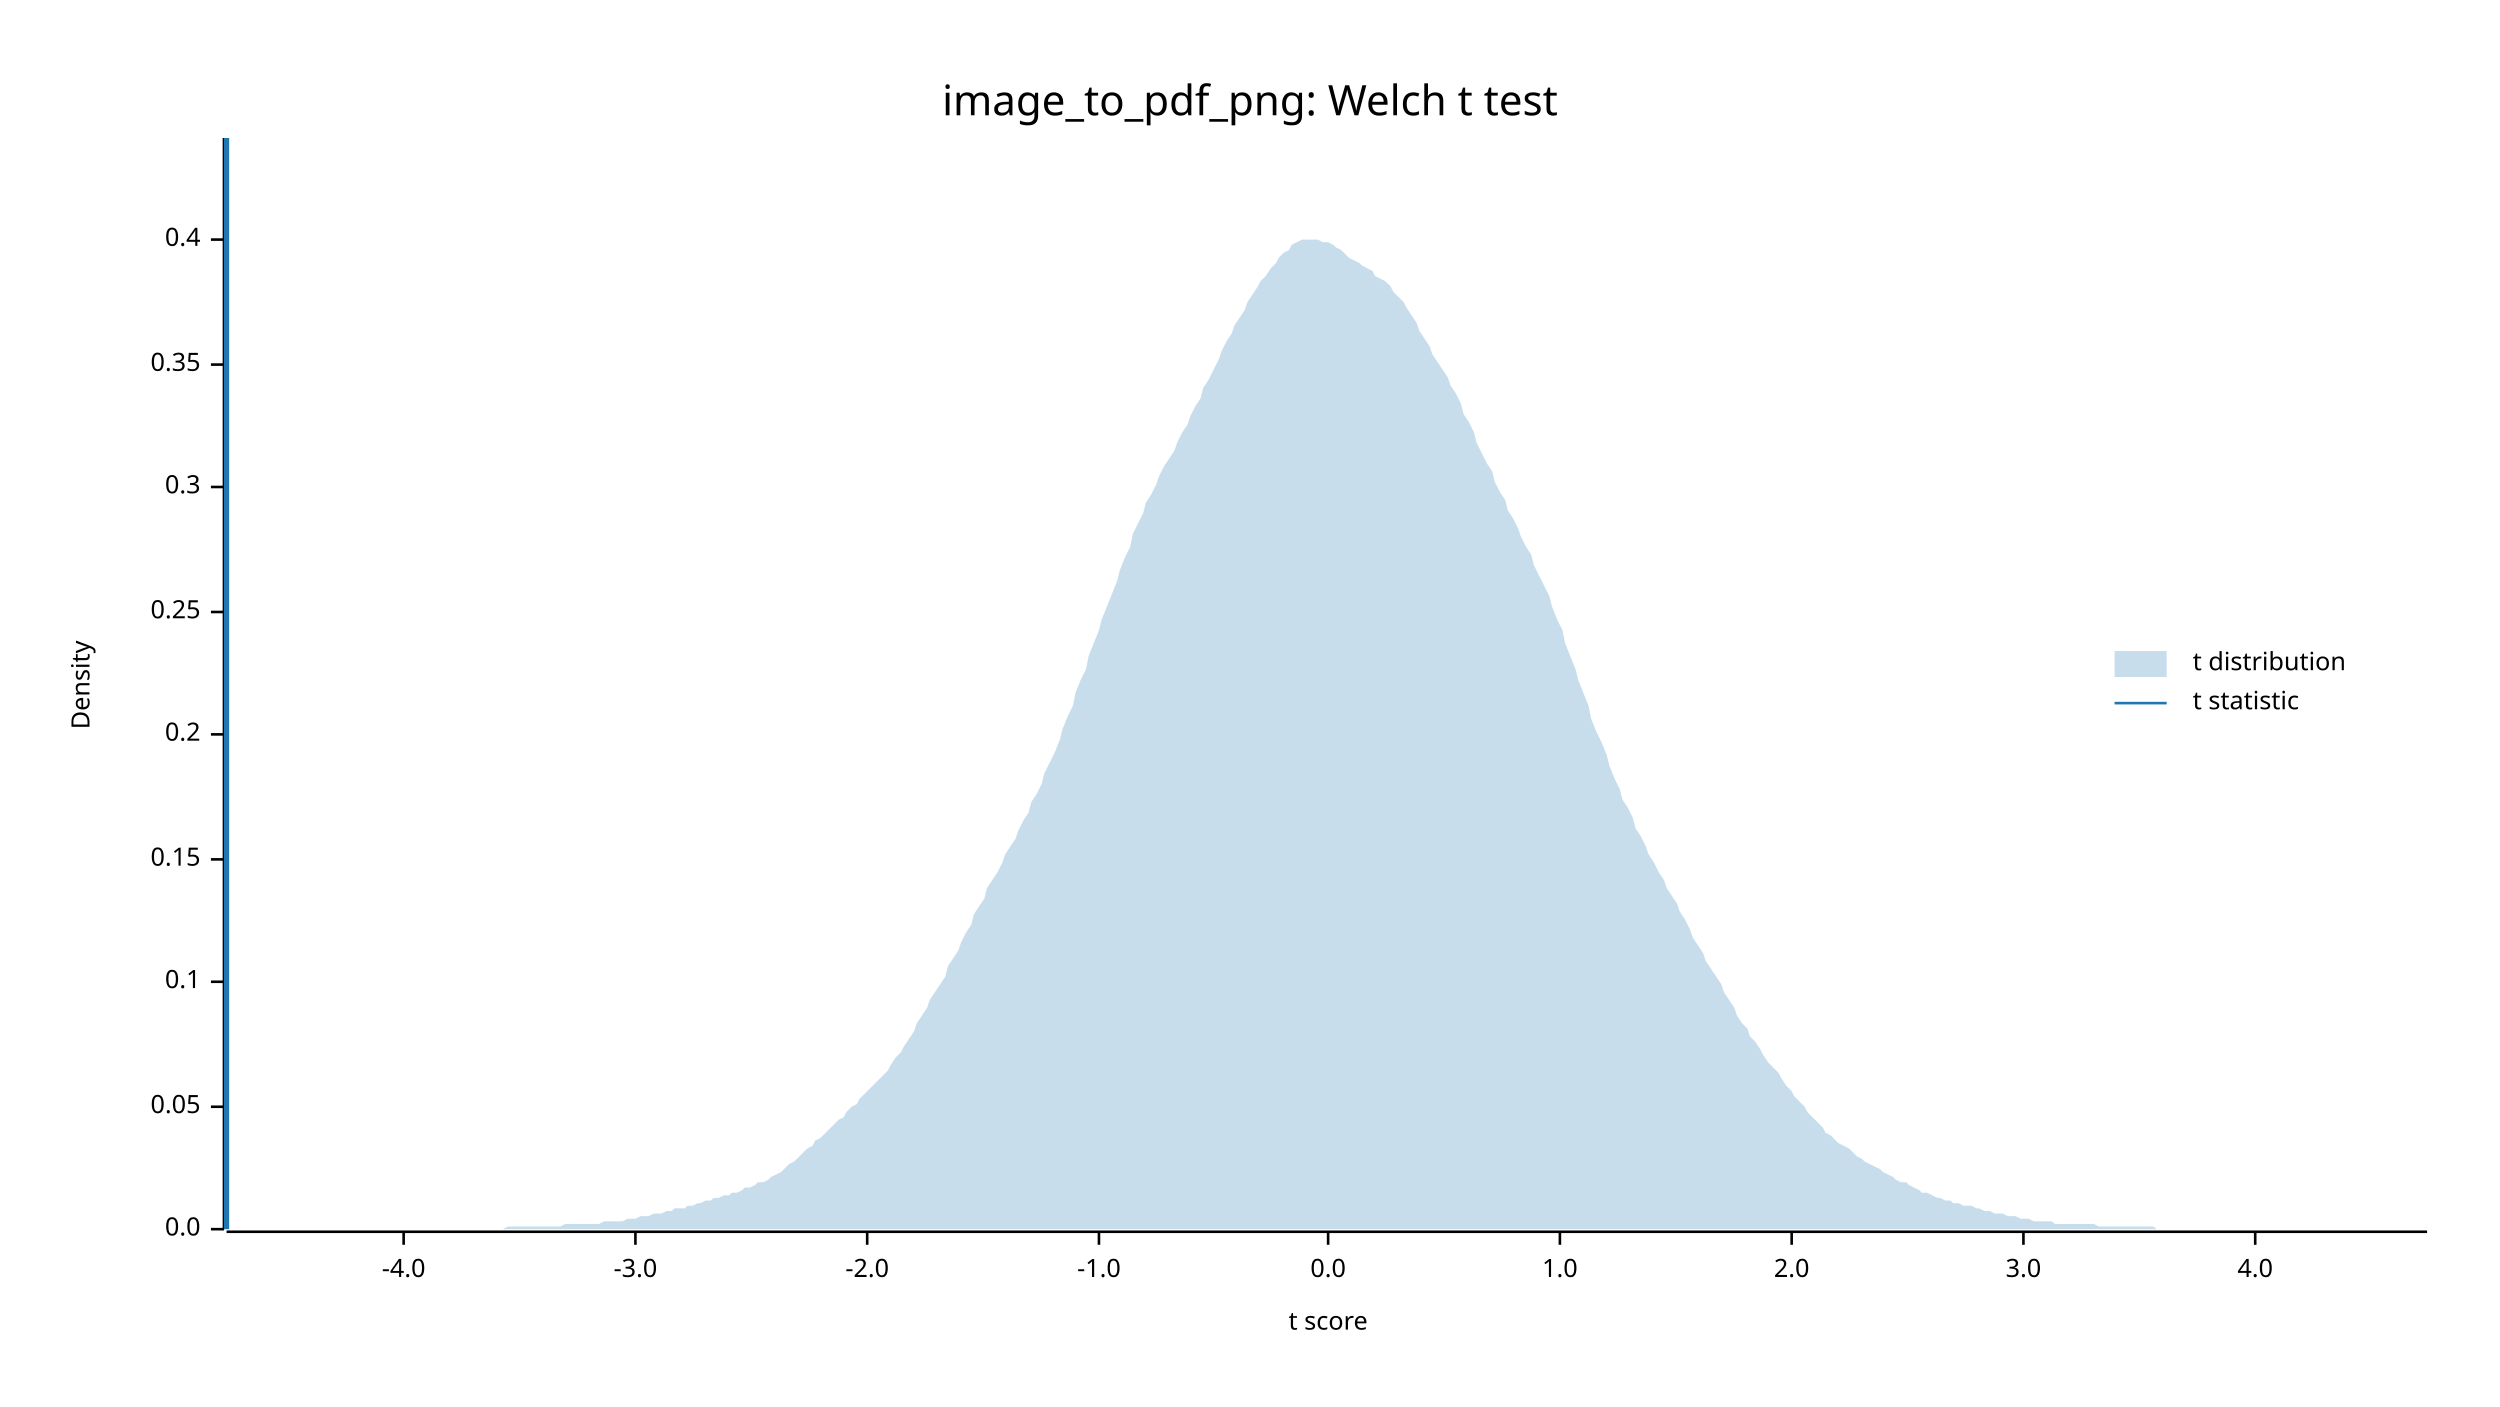
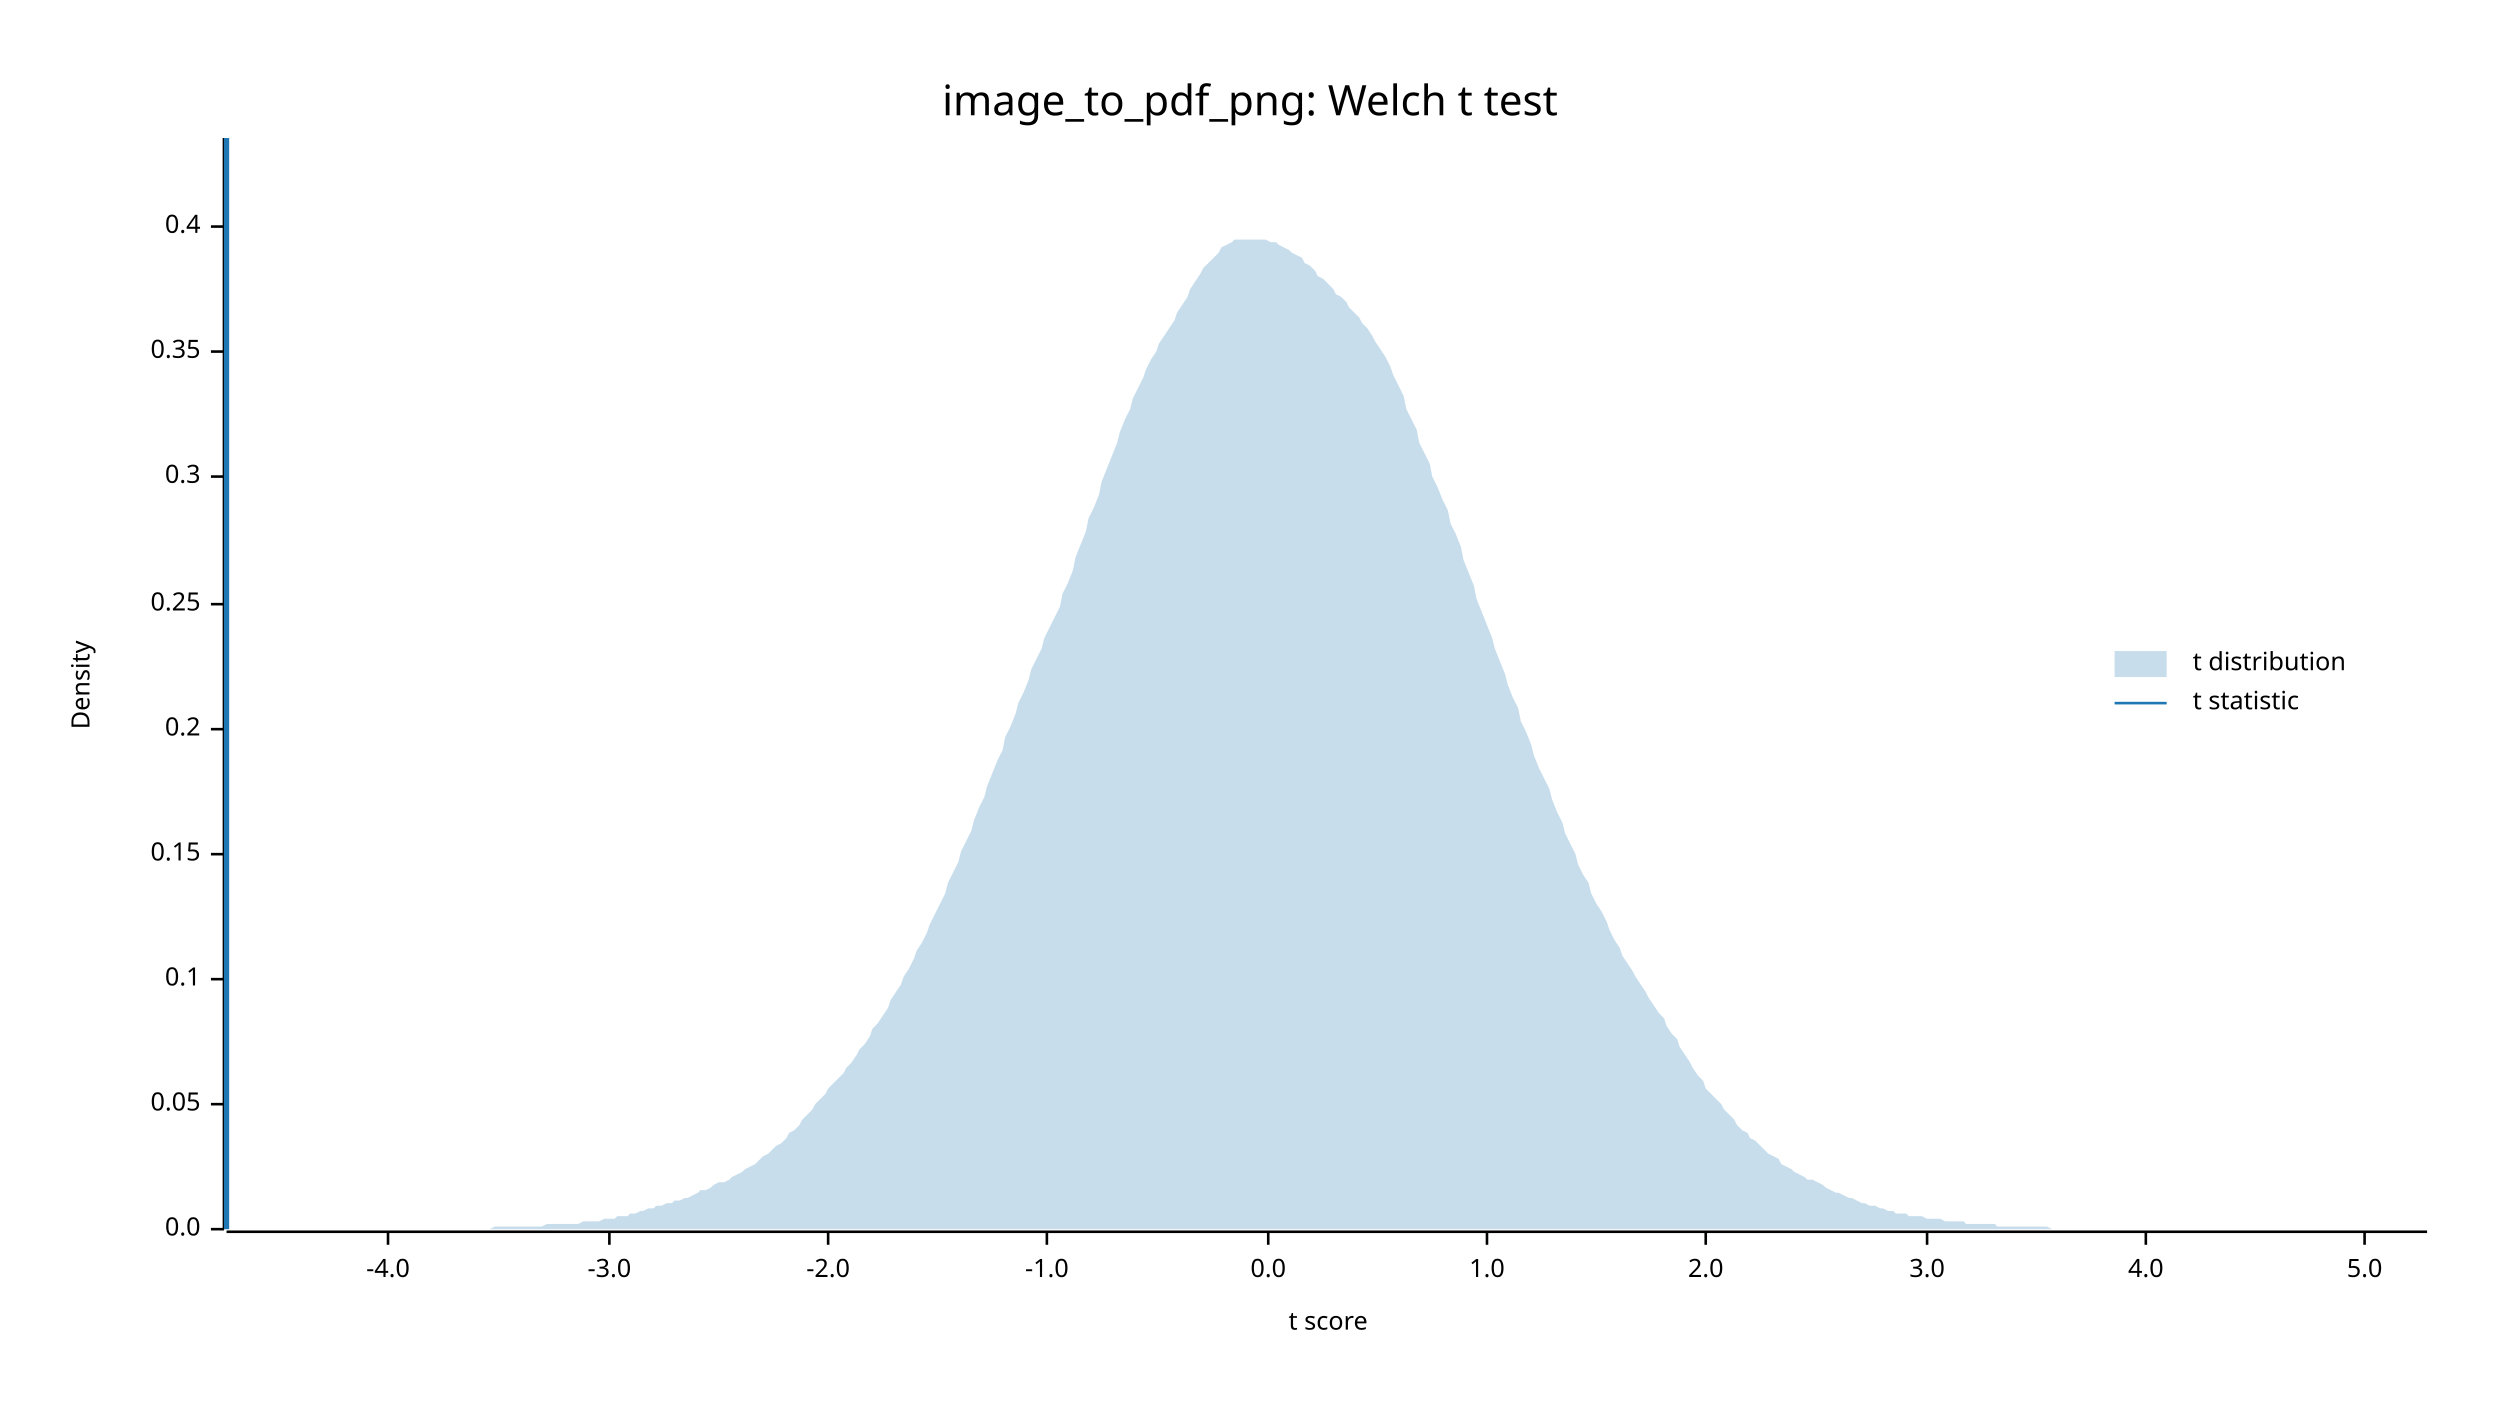
<svg xmlns="http://www.w3.org/2000/svg" width="960" height="540" viewBox="0 0 960 540">
  <text x="480" y="32" dy="0.76em" text-anchor="middle" font-family="sans-serif" font-size="16.129" opacity="1" fill="#000000">
image_to_pdf_png: Welch t test
</text>
  <text x="27" y="263" dy="0.76em" text-anchor="middle" font-family="sans-serif" font-size="9.677" opacity="1" fill="#000000" transform="rotate(270, 27, 263)">
Density
</text>
  <text x="510" y="513" dy="-0.5ex" text-anchor="middle" font-family="sans-serif" font-size="9.677" opacity="1" fill="#000000">
t score
</text>
  <polyline fill="none" opacity="1" stroke="#000000" stroke-width="1" points="86,53 86,472 " />
  <text x="77" y="472" dy="0.5ex" text-anchor="end" font-family="sans-serif" font-size="9.677" opacity="1" fill="#000000">
0.0
</text>
  <polyline fill="none" opacity="1" stroke="#000000" stroke-width="1" points="81,472 86,472 " />
-   <text x="77" y="425" dy="0.5ex" text-anchor="end" font-family="sans-serif" font-size="9.677" opacity="1" fill="#000000">
+   <text x="77" y="424" dy="0.5ex" text-anchor="end" font-family="sans-serif" font-size="9.677" opacity="1" fill="#000000">
0.05
</text>
-   <polyline fill="none" opacity="1" stroke="#000000" stroke-width="1" points="81,425 86,425 " />
-   <text x="77" y="377" dy="0.5ex" text-anchor="end" font-family="sans-serif" font-size="9.677" opacity="1" fill="#000000">
+   <polyline fill="none" opacity="1" stroke="#000000" stroke-width="1" points="81,424 86,424 " />
+   <text x="77" y="376" dy="0.5ex" text-anchor="end" font-family="sans-serif" font-size="9.677" opacity="1" fill="#000000">
0.1
</text>
-   <polyline fill="none" opacity="1" stroke="#000000" stroke-width="1" points="81,377 86,377 " />
-   <text x="77" y="330" dy="0.5ex" text-anchor="end" font-family="sans-serif" font-size="9.677" opacity="1" fill="#000000">
+   <polyline fill="none" opacity="1" stroke="#000000" stroke-width="1" points="81,376 86,376 " />
+   <text x="77" y="328" dy="0.5ex" text-anchor="end" font-family="sans-serif" font-size="9.677" opacity="1" fill="#000000">
0.15
</text>
-   <polyline fill="none" opacity="1" stroke="#000000" stroke-width="1" points="81,330 86,330 " />
-   <text x="77" y="282" dy="0.5ex" text-anchor="end" font-family="sans-serif" font-size="9.677" opacity="1" fill="#000000">
+   <polyline fill="none" opacity="1" stroke="#000000" stroke-width="1" points="81,328 86,328 " />
+   <text x="77" y="280" dy="0.5ex" text-anchor="end" font-family="sans-serif" font-size="9.677" opacity="1" fill="#000000">
0.2
</text>
-   <polyline fill="none" opacity="1" stroke="#000000" stroke-width="1" points="81,282 86,282 " />
-   <text x="77" y="235" dy="0.5ex" text-anchor="end" font-family="sans-serif" font-size="9.677" opacity="1" fill="#000000">
+   <polyline fill="none" opacity="1" stroke="#000000" stroke-width="1" points="81,280 86,280 " />
+   <text x="77" y="232" dy="0.5ex" text-anchor="end" font-family="sans-serif" font-size="9.677" opacity="1" fill="#000000">
0.25
</text>
-   <polyline fill="none" opacity="1" stroke="#000000" stroke-width="1" points="81,235 86,235 " />
-   <text x="77" y="187" dy="0.5ex" text-anchor="end" font-family="sans-serif" font-size="9.677" opacity="1" fill="#000000">
+   <polyline fill="none" opacity="1" stroke="#000000" stroke-width="1" points="81,232 86,232 " />
+   <text x="77" y="183" dy="0.5ex" text-anchor="end" font-family="sans-serif" font-size="9.677" opacity="1" fill="#000000">
0.3
</text>
-   <polyline fill="none" opacity="1" stroke="#000000" stroke-width="1" points="81,187 86,187 " />
-   <text x="77" y="140" dy="0.5ex" text-anchor="end" font-family="sans-serif" font-size="9.677" opacity="1" fill="#000000">
+   <polyline fill="none" opacity="1" stroke="#000000" stroke-width="1" points="81,183 86,183 " />
+   <text x="77" y="135" dy="0.5ex" text-anchor="end" font-family="sans-serif" font-size="9.677" opacity="1" fill="#000000">
0.35
</text>
-   <polyline fill="none" opacity="1" stroke="#000000" stroke-width="1" points="81,140 86,140 " />
-   <text x="77" y="92" dy="0.5ex" text-anchor="end" font-family="sans-serif" font-size="9.677" opacity="1" fill="#000000">
+   <polyline fill="none" opacity="1" stroke="#000000" stroke-width="1" points="81,135 86,135 " />
+   <text x="77" y="87" dy="0.5ex" text-anchor="end" font-family="sans-serif" font-size="9.677" opacity="1" fill="#000000">
0.4
</text>
-   <polyline fill="none" opacity="1" stroke="#000000" stroke-width="1" points="81,92 86,92 " />
+   <polyline fill="none" opacity="1" stroke="#000000" stroke-width="1" points="81,87 86,87 " />
  <polyline fill="none" opacity="1" stroke="#000000" stroke-width="1" points="87,473 932,473 " />
-   <text x="155" y="483" dy="0.76em" text-anchor="middle" font-family="sans-serif" font-size="9.677" opacity="1" fill="#000000">
+   <text x="149" y="483" dy="0.76em" text-anchor="middle" font-family="sans-serif" font-size="9.677" opacity="1" fill="#000000">
-4.0
</text>
-   <polyline fill="none" opacity="1" stroke="#000000" stroke-width="1" points="155,473 155,478 " />
-   <text x="244" y="483" dy="0.76em" text-anchor="middle" font-family="sans-serif" font-size="9.677" opacity="1" fill="#000000">
+   <polyline fill="none" opacity="1" stroke="#000000" stroke-width="1" points="149,473 149,478 " />
+   <text x="234" y="483" dy="0.76em" text-anchor="middle" font-family="sans-serif" font-size="9.677" opacity="1" fill="#000000">
-3.0
</text>
-   <polyline fill="none" opacity="1" stroke="#000000" stroke-width="1" points="244,473 244,478 " />
-   <text x="333" y="483" dy="0.76em" text-anchor="middle" font-family="sans-serif" font-size="9.677" opacity="1" fill="#000000">
+   <polyline fill="none" opacity="1" stroke="#000000" stroke-width="1" points="234,473 234,478 " />
+   <text x="318" y="483" dy="0.76em" text-anchor="middle" font-family="sans-serif" font-size="9.677" opacity="1" fill="#000000">
-2.0
</text>
-   <polyline fill="none" opacity="1" stroke="#000000" stroke-width="1" points="333,473 333,478 " />
-   <text x="422" y="483" dy="0.76em" text-anchor="middle" font-family="sans-serif" font-size="9.677" opacity="1" fill="#000000">
+   <polyline fill="none" opacity="1" stroke="#000000" stroke-width="1" points="318,473 318,478 " />
+   <text x="402" y="483" dy="0.76em" text-anchor="middle" font-family="sans-serif" font-size="9.677" opacity="1" fill="#000000">
-1.0
</text>
-   <polyline fill="none" opacity="1" stroke="#000000" stroke-width="1" points="422,473 422,478 " />
-   <text x="510" y="483" dy="0.76em" text-anchor="middle" font-family="sans-serif" font-size="9.677" opacity="1" fill="#000000">
+   <polyline fill="none" opacity="1" stroke="#000000" stroke-width="1" points="402,473 402,478 " />
+   <text x="487" y="483" dy="0.76em" text-anchor="middle" font-family="sans-serif" font-size="9.677" opacity="1" fill="#000000">
0.0
</text>
-   <polyline fill="none" opacity="1" stroke="#000000" stroke-width="1" points="510,473 510,478 " />
-   <text x="599" y="483" dy="0.76em" text-anchor="middle" font-family="sans-serif" font-size="9.677" opacity="1" fill="#000000">
+   <polyline fill="none" opacity="1" stroke="#000000" stroke-width="1" points="487,473 487,478 " />
+   <text x="571" y="483" dy="0.76em" text-anchor="middle" font-family="sans-serif" font-size="9.677" opacity="1" fill="#000000">
1.0
</text>
-   <polyline fill="none" opacity="1" stroke="#000000" stroke-width="1" points="599,473 599,478 " />
-   <text x="688" y="483" dy="0.76em" text-anchor="middle" font-family="sans-serif" font-size="9.677" opacity="1" fill="#000000">
+   <polyline fill="none" opacity="1" stroke="#000000" stroke-width="1" points="571,473 571,478 " />
+   <text x="655" y="483" dy="0.76em" text-anchor="middle" font-family="sans-serif" font-size="9.677" opacity="1" fill="#000000">
2.0
</text>
-   <polyline fill="none" opacity="1" stroke="#000000" stroke-width="1" points="688,473 688,478 " />
-   <text x="777" y="483" dy="0.76em" text-anchor="middle" font-family="sans-serif" font-size="9.677" opacity="1" fill="#000000">
+   <polyline fill="none" opacity="1" stroke="#000000" stroke-width="1" points="655,473 655,478 " />
+   <text x="740" y="483" dy="0.76em" text-anchor="middle" font-family="sans-serif" font-size="9.677" opacity="1" fill="#000000">
3.0
</text>
-   <polyline fill="none" opacity="1" stroke="#000000" stroke-width="1" points="777,473 777,478 " />
-   <text x="866" y="483" dy="0.76em" text-anchor="middle" font-family="sans-serif" font-size="9.677" opacity="1" fill="#000000">
+   <polyline fill="none" opacity="1" stroke="#000000" stroke-width="1" points="740,473 740,478 " />
+   <text x="824" y="483" dy="0.76em" text-anchor="middle" font-family="sans-serif" font-size="9.677" opacity="1" fill="#000000">
4.0
</text>
-   <polyline fill="none" opacity="1" stroke="#000000" stroke-width="1" points="866,473 866,478 " />
-   <polygon opacity="0.25" fill="#1F78B4" points="87,472 88,472 90,472 92,472 93,472 95,472 97,472 98,472 100,472 102,472 103,472 105,472 107,472 109,472 110,472 112,472 114,472 115,472 117,472 119,472 120,472 122,472 124,472 125,472 127,472 129,472 131,472 132,472 134,472 136,472 137,472 139,472 141,472 142,472 144,472 146,472 147,472 149,472 151,472 153,472 154,472 156,472 158,472 159,472 161,472 163,472 164,472 166,472 168,472 169,472 171,472 173,472 175,472 176,472 178,472 180,472 181,472 183,472 185,472 186,472 188,472 190,472 191,472 193,472 195,471 197,471 198,471 200,471 202,471 203,471 205,471 207,471 208,471 210,471 212,471 214,471 215,471 217,470 219,470 220,470 222,470 224,470 225,470 227,470 229,470 230,470 232,469 234,469 236,469 237,469 239,469 241,468 242,468 244,468 246,467 247,467 249,467 251,466 252,466 254,466 256,465 258,465 259,464 261,464 263,464 264,463 266,463 268,462 269,462 271,461 273,461 274,460 276,460 278,459 280,459 281,458 283,458 285,457 286,456 288,456 290,455 291,454 293,454 295,453 296,452 298,451 300,450 302,448 303,447 305,446 307,444 308,443 310,441 312,440 313,438 315,437 317,435 318,434 320,432 322,430 324,429 325,427 327,425 329,424 330,422 332,420 334,418 335,417 337,415 339,413 341,411 342,409 344,406 346,404 347,402 349,399 351,396 352,393 354,390 356,387 357,384 359,381 361,378 363,375 364,371 366,368 368,365 369,362 371,358 373,355 374,351 376,348 378,345 379,341 381,338 383,335 385,331 386,328 388,325 390,322 391,319 393,315 395,312 396,308 398,305 400,301 401,297 403,293 405,289 407,284 408,280 410,275 412,271 413,266 415,261 417,257 418,252 420,247 422,242 423,238 425,233 427,228 429,223 430,219 432,214 434,210 435,205 437,201 439,197 440,193 442,190 444,186 445,183 447,179 449,176 451,173 452,170 454,166 456,163 457,160 459,156 461,153 462,149 464,146 466,142 468,138 469,135 471,131 473,128 474,125 476,122 478,119 479,116 481,113 483,110 484,108 486,106 488,103 490,101 491,99 493,97 495,96 496,94 498,93 500,92 501,92 503,92 505,92 506,92 508,93 510,93 512,94 513,95 515,96 517,98 518,99 520,100 522,101 523,102 525,103 527,104 528,106 530,107 532,108 534,110 535,112 537,114 539,116 540,118 542,121 544,124 545,127 547,130 549,133 550,136 552,139 554,142 556,145 557,148 559,151 561,155 562,159 564,162 566,166 567,170 569,174 571,178 573,181 574,185 576,189 578,192 579,196 581,199 583,203 584,206 586,210 588,213 589,217 591,221 593,225 595,229 596,233 598,238 600,242 601,247 603,252 605,257 606,261 608,266 610,271 611,276 613,281 615,285 617,290 618,294 620,299 622,303 623,307 625,310 627,314 628,318 630,321 632,325 633,328 635,331 637,335 639,338 640,341 642,344 644,347 645,350 647,353 649,357 650,360 652,363 654,366 655,369 657,372 659,375 661,378 662,381 664,384 666,387 667,390 669,393 671,395 672,398 674,400 676,403 677,405 679,408 681,410 683,412 684,414 686,417 688,419 689,421 691,423 693,425 694,427 696,429 698,431 700,433 701,435 703,436 705,438 706,439 708,440 710,441 711,442 713,444 715,445 716,446 718,447 720,448 722,449 723,450 725,451 727,452 728,453 730,454 732,454 733,455 735,456 737,457 738,458 740,458 742,459 744,460 745,460 747,461 749,461 750,462 752,462 754,463 755,463 757,463 759,464 760,464 762,465 764,465 766,466 767,466 769,466 771,467 772,467 774,467 776,468 777,468 779,468 781,469 782,469 784,469 786,469 788,469 789,470 791,470 793,470 794,470 796,470 798,470 799,470 801,470 803,470 804,470 806,471 808,471 810,471 811,471 813,471 815,471 816,471 818,471 820,471 821,471 823,471 825,471 827,471 828,472 830,472 832,472 833,472 835,472 837,472 838,472 840,472 842,472 843,472 845,472 847,472 849,472 850,472 852,472 854,472 855,472 857,472 859,472 860,472 862,472 864,472 865,472 867,472 869,472 871,472 872,472 874,472 876,472 877,472 879,472 881,472 882,472 884,472 886,472 887,472 889,472 891,472 893,472 894,472 896,472 898,472 899,472 901,472 903,472 904,472 906,472 908,472 909,472 911,472 913,472 915,472 916,472 918,472 920,472 921,472 923,472 925,472 926,472 928,472 930,472 932,472 932,472 87,472 " />
+   <polyline fill="none" opacity="1" stroke="#000000" stroke-width="1" points="824,473 824,478 " />
+   <text x="908" y="483" dy="0.76em" text-anchor="middle" font-family="sans-serif" font-size="9.677" opacity="1" fill="#000000">
+ 5.0
+ </text>
+   <polyline fill="none" opacity="1" stroke="#000000" stroke-width="1" points="908,473 908,478 " />
+   <polygon opacity="0.25" fill="#1F78B4" points="87,472 88,472 90,472 92,472 93,472 95,472 97,472 98,472 100,472 102,472 103,472 105,472 107,472 109,472 110,472 112,472 114,472 115,472 117,472 119,472 120,472 122,472 124,472 125,472 127,472 129,472 131,472 132,472 134,472 136,472 137,472 139,472 141,472 142,472 144,472 146,472 147,472 149,472 151,472 153,472 154,472 156,472 158,472 159,472 161,472 163,472 164,472 166,472 168,472 169,472 171,472 173,472 175,472 176,472 178,472 180,472 181,472 183,472 185,472 186,472 188,472 190,471 191,471 193,471 195,471 197,471 198,471 200,471 202,471 203,471 205,471 207,471 208,471 210,470 212,470 214,470 215,470 217,470 219,470 220,470 222,470 224,469 225,469 227,469 229,469 230,469 232,468 234,468 236,468 237,467 239,467 241,467 242,466 244,466 246,465 247,465 249,464 251,464 252,463 254,463 256,462 258,462 259,461 261,461 263,460 264,460 266,459 268,458 269,457 271,457 273,456 274,455 276,454 278,454 280,453 281,452 283,451 285,450 286,449 288,448 290,447 291,446 293,444 295,443 296,442 298,440 300,439 302,437 303,435 305,434 307,432 308,430 310,428 312,426 313,424 315,422 317,420 318,418 320,416 322,414 324,412 325,410 327,408 329,405 330,403 332,401 334,398 335,395 337,393 339,390 341,387 342,384 344,381 346,378 347,375 349,372 351,368 352,365 354,362 356,358 357,355 359,351 361,347 363,343 364,339 366,335 368,331 369,327 371,323 373,319 374,315 376,310 378,306 379,302 381,297 383,292 385,288 386,283 388,279 390,274 391,270 393,266 395,261 396,257 398,253 400,249 401,245 403,241 405,237 407,233 408,228 410,224 412,219 413,214 415,209 417,204 418,199 420,195 422,190 423,185 425,180 427,175 429,170 430,166 432,161 434,157 435,153 437,149 439,145 440,142 442,138 444,135 445,132 447,129 449,126 451,123 452,120 454,117 456,114 457,111 459,108 461,105 462,103 464,101 466,99 468,97 469,95 471,94 473,93 474,92 476,92 478,92 479,92 481,92 483,92 484,92 486,92 488,93 490,93 491,94 493,95 495,96 496,97 498,98 500,99 501,101 503,102 505,104 506,106 508,107 510,109 512,111 513,113 515,114 517,116 518,118 520,120 522,122 523,124 525,126 527,129 528,131 530,134 532,137 534,141 535,144 537,148 539,152 540,157 542,161 544,165 545,170 547,174 549,178 550,183 552,187 554,192 556,196 557,201 559,205 561,210 562,215 564,220 566,225 567,230 569,235 571,240 573,245 574,249 576,254 578,259 579,263 581,268 583,272 584,277 586,281 588,286 589,290 591,295 593,299 595,303 596,307 598,312 600,316 601,320 603,324 605,328 606,332 608,336 610,339 611,343 613,347 615,350 617,354 618,357 620,361 622,364 623,367 625,370 627,373 628,375 630,378 632,381 633,383 635,386 637,389 639,391 640,394 642,397 644,399 645,402 647,405 649,408 650,410 652,413 654,415 655,418 657,420 659,422 661,424 662,426 664,428 666,430 667,432 669,434 671,435 672,437 674,438 676,440 677,441 679,443 681,444 683,445 684,447 686,448 688,449 689,450 691,451 693,452 694,453 696,453 698,454 700,455 701,456 703,457 705,458 706,458 708,459 710,460 711,460 713,461 715,462 716,462 718,463 720,463 722,464 723,464 725,465 727,465 728,466 730,466 732,466 733,467 735,467 737,467 738,467 740,468 742,468 744,468 745,468 747,469 749,469 750,469 752,469 754,469 755,470 757,470 759,470 760,470 762,470 764,470 766,470 767,471 769,471 771,471 772,471 774,471 776,471 777,471 779,471 781,471 782,471 784,471 786,471 788,472 789,472 791,472 793,472 794,472 796,472 798,472 799,472 801,472 803,472 804,472 806,472 808,472 810,472 811,472 813,472 815,472 816,472 818,472 820,472 821,472 823,472 825,472 827,472 828,472 830,472 832,472 833,472 835,472 837,472 838,472 840,472 842,472 843,472 845,472 847,472 849,472 850,472 852,472 854,472 855,472 857,472 859,472 860,472 862,472 864,472 865,472 867,472 869,472 871,472 872,472 874,472 876,472 877,472 879,472 881,472 882,472 884,472 886,472 887,472 889,472 891,472 893,472 894,472 896,472 898,472 899,472 901,472 903,472 904,472 906,472 908,472 909,472 911,472 913,472 915,472 916,472 918,472 920,472 921,472 923,472 925,472 926,472 928,472 930,472 932,472 932,472 87,472 " />
  <polyline fill="none" opacity="1" stroke="#1F78B4" stroke-width="2" points="87,472 87,53 " />
  <text x="842" y="250" dy="0.76em" text-anchor="start" font-family="sans-serif" font-size="9.677" opacity="1" fill="#000000">
t distribution
</text>
  <text x="842" y="265" dy="0.76em" text-anchor="start" font-family="sans-serif" font-size="9.677" opacity="1" fill="#000000">
t statistic
</text>
  <rect x="812" y="250" width="20" height="10" opacity="0.25" fill="#1F78B4" stroke="none" />
  <polyline fill="none" opacity="1" stroke="#1F78B4" stroke-width="1" points="812,270 832,270 " />
</svg>
